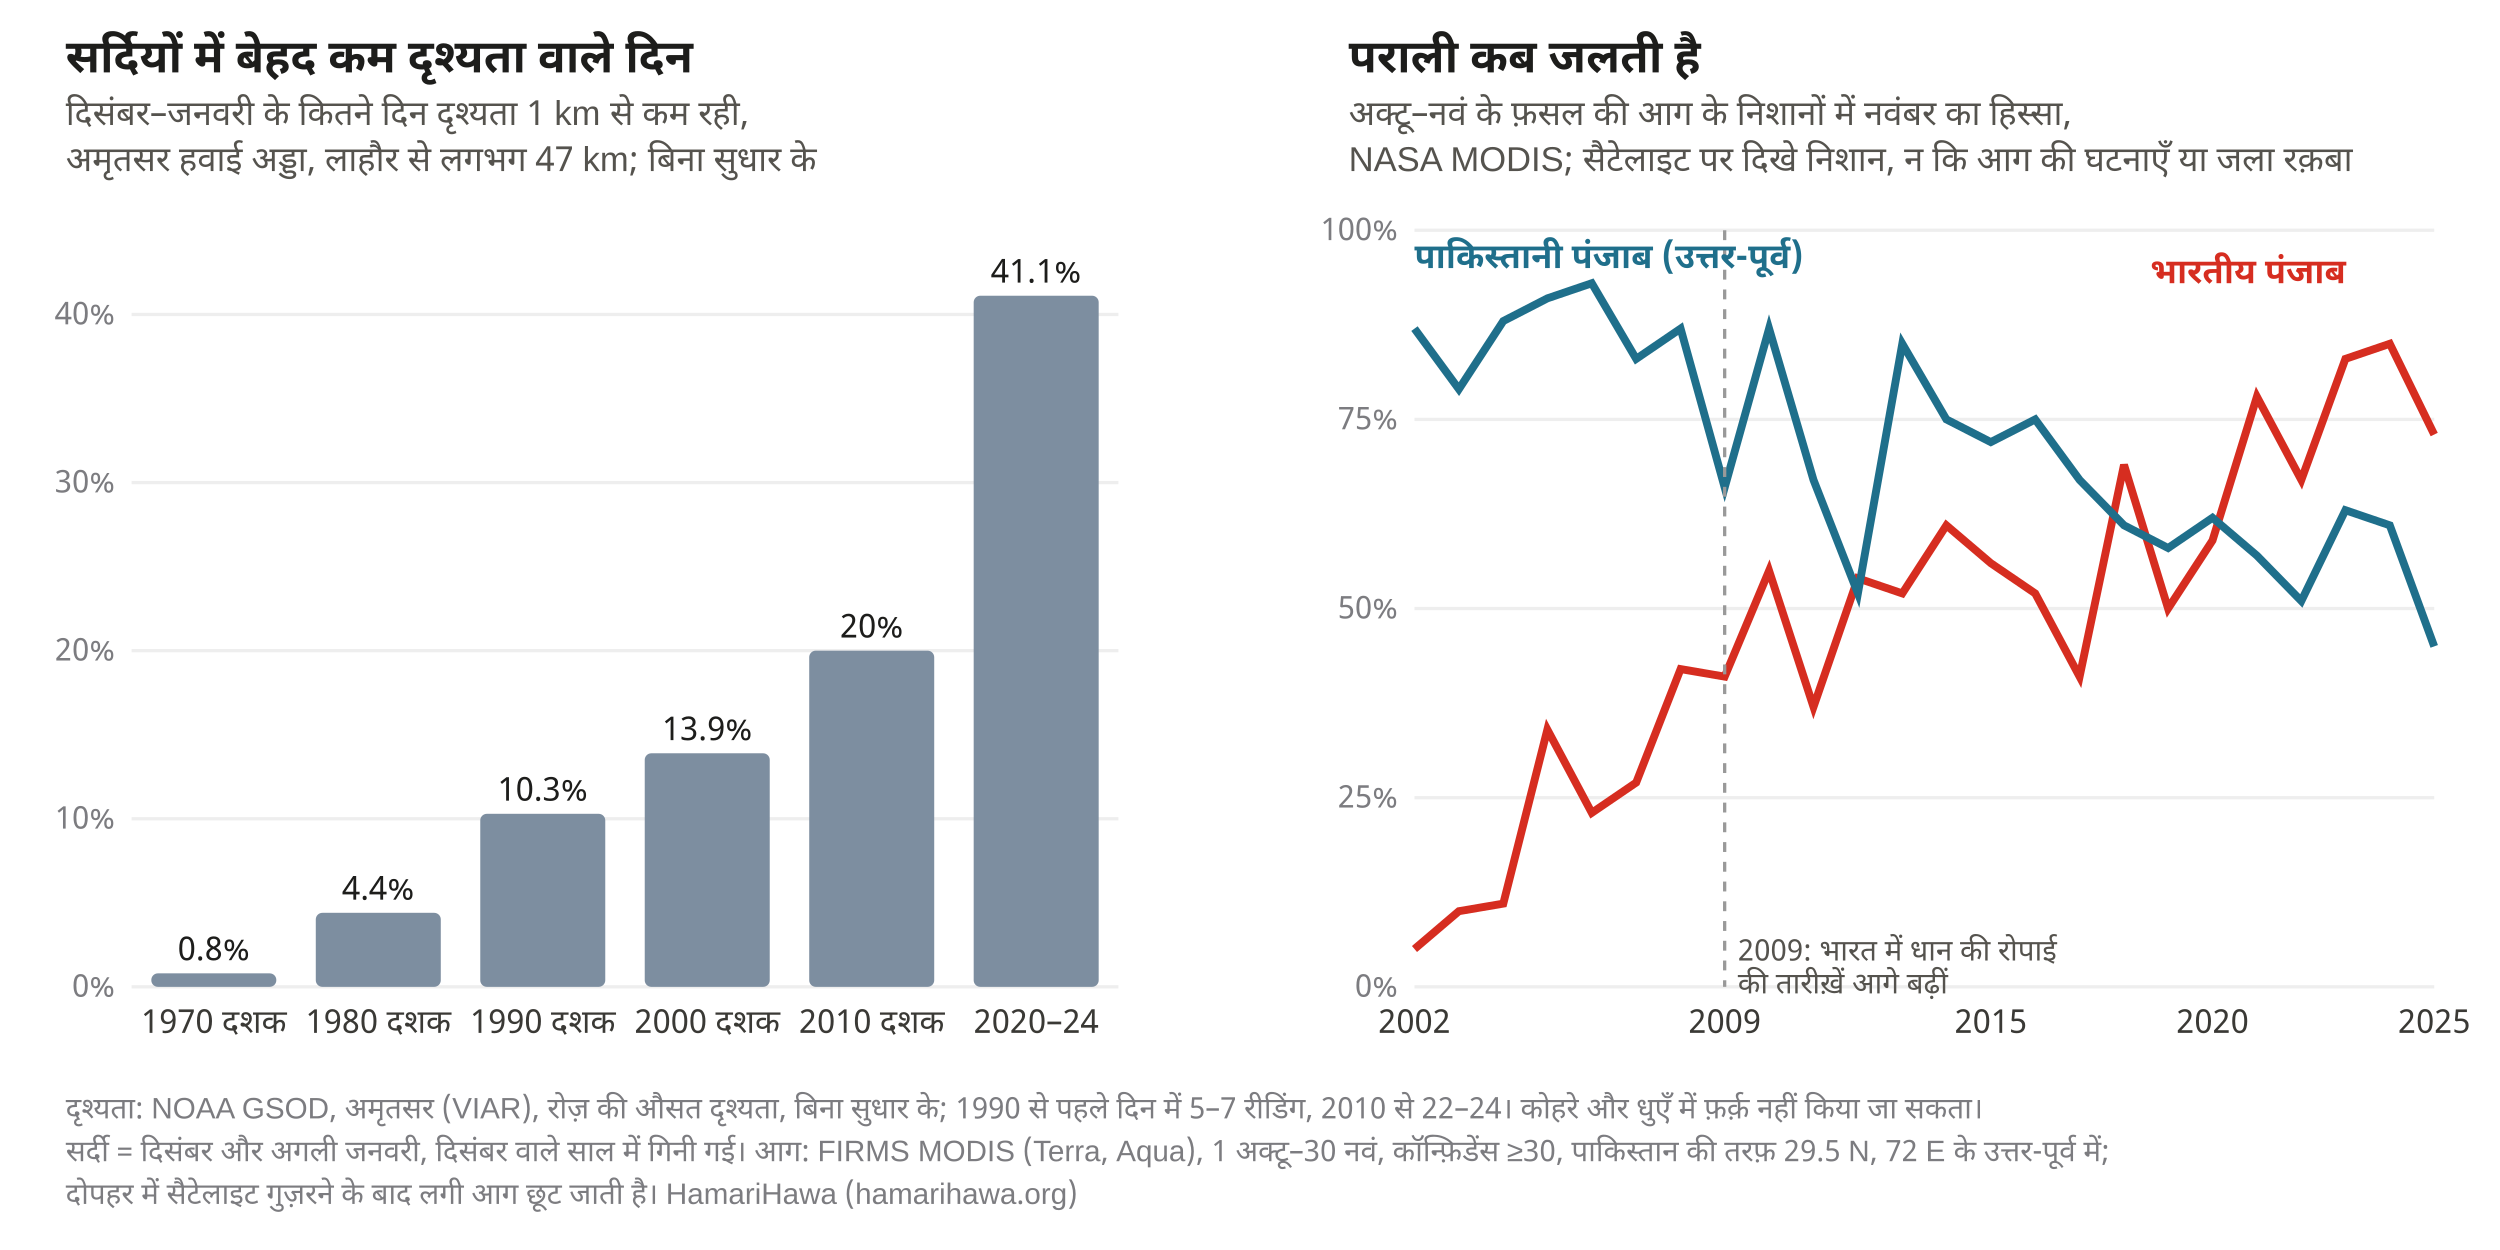
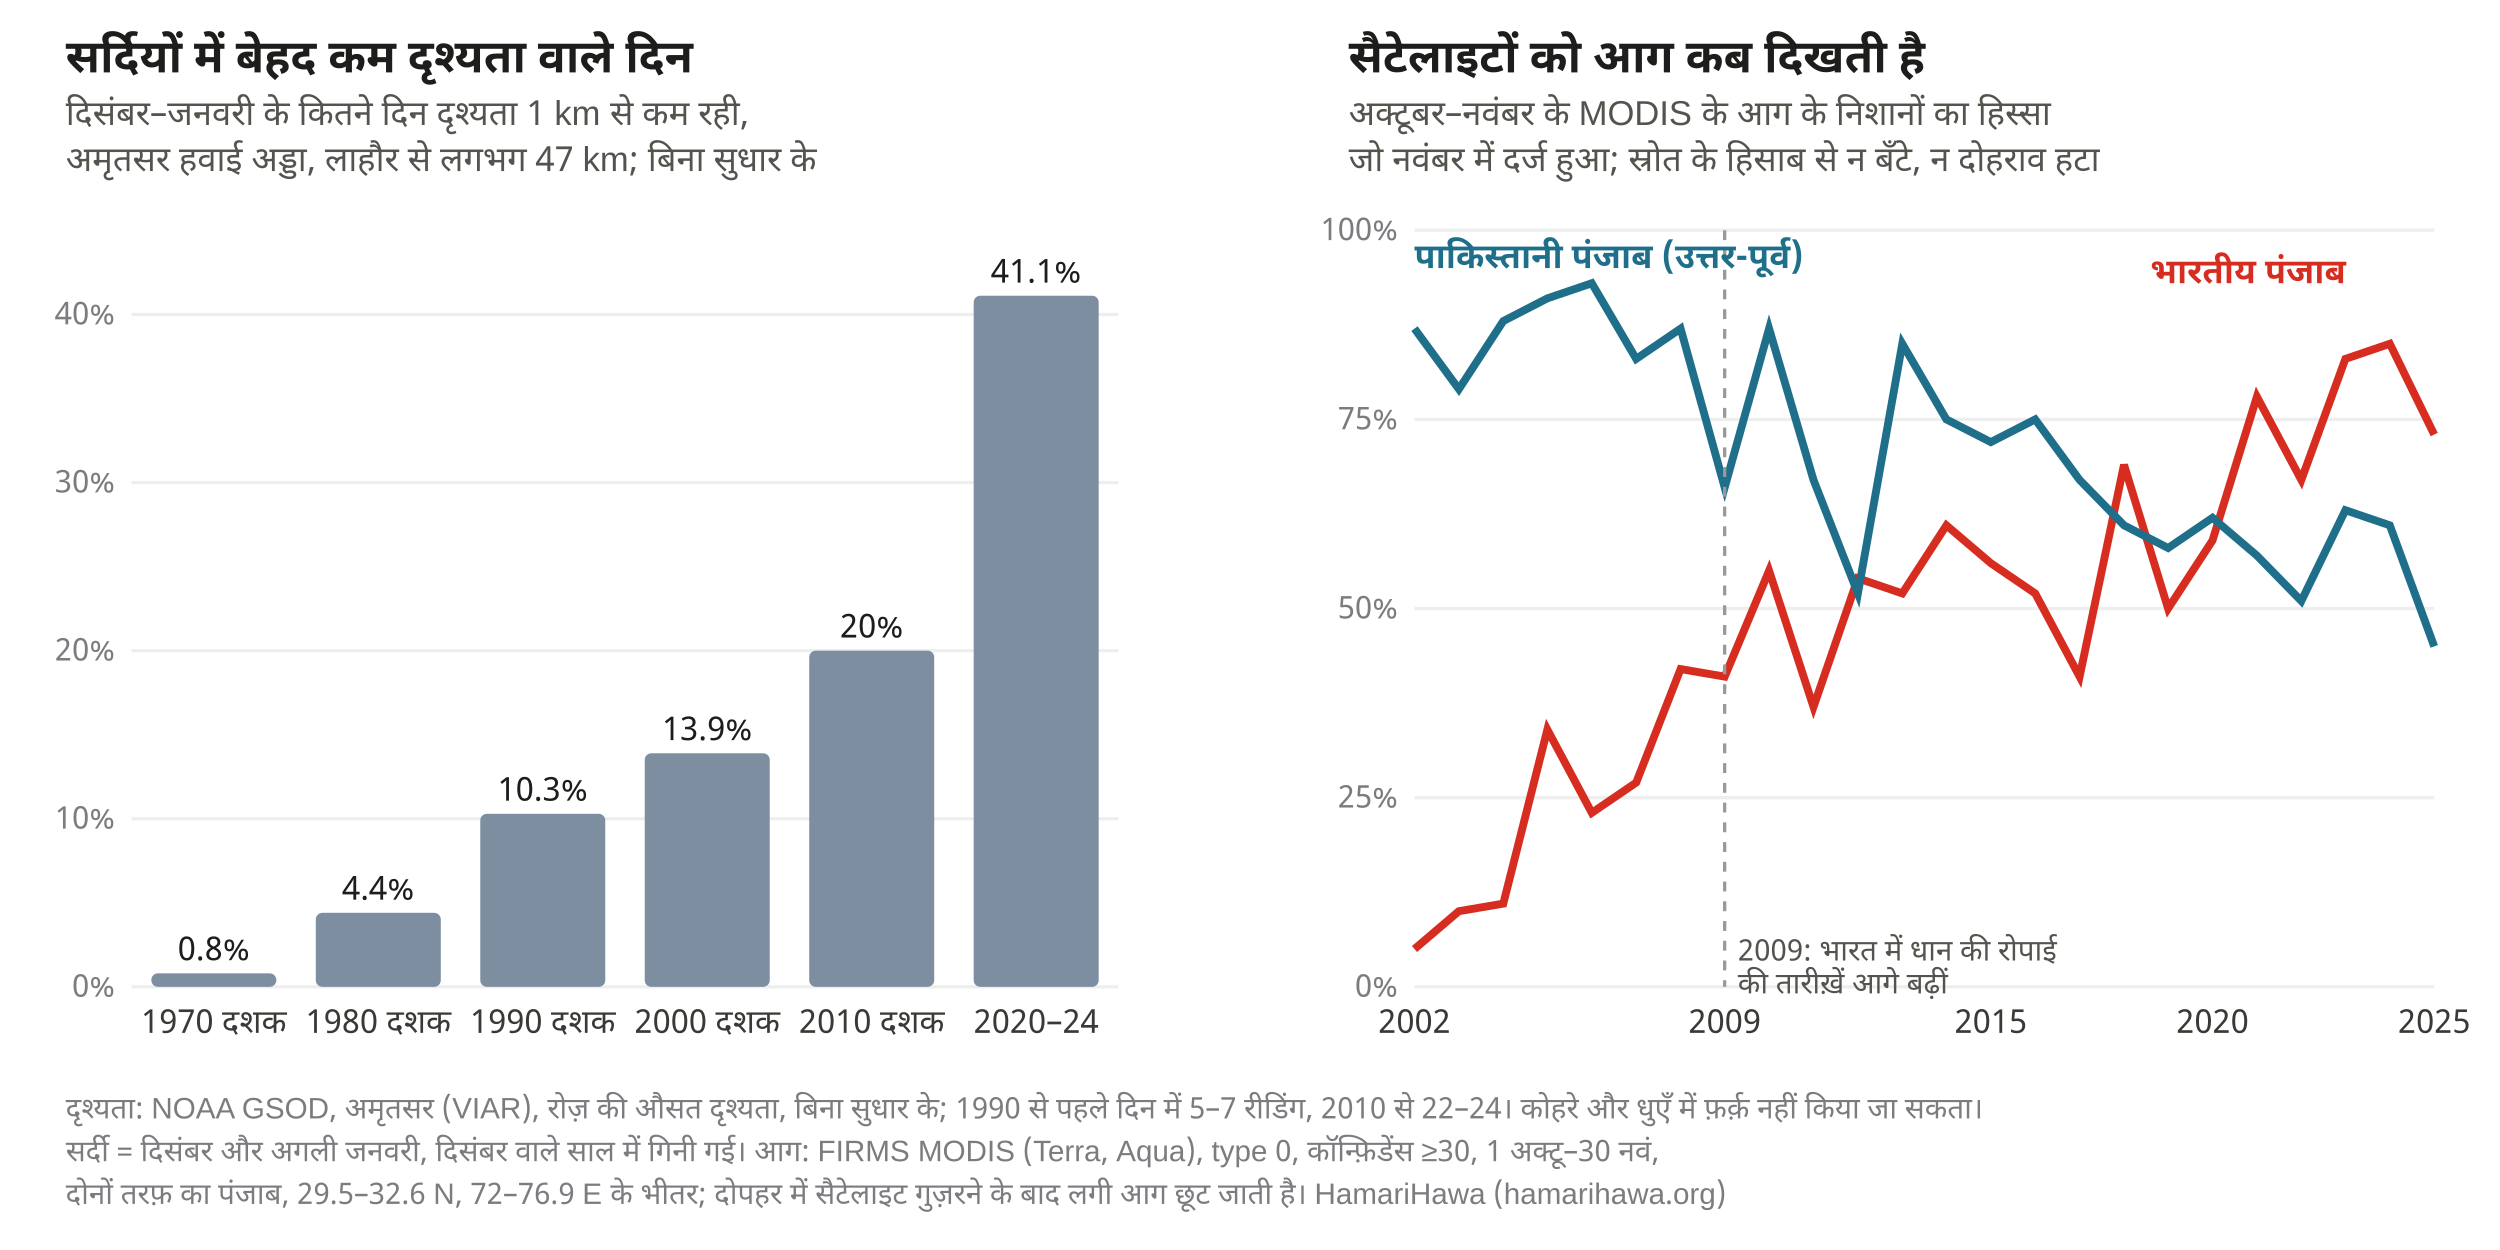
- <svg xmlns="http://www.w3.org/2000/svg" viewBox="0 0 760 380" font-family="'Noto Sans Devanagari', 'Kohinoor Devanagari', Mangal, Nirmala UI, Arial, sans-serif" role="img" aria-label="चार्ट: अमृतसर में हर दशक में सर्दियों के बेहद कम दृश्यता वाले दिन, और पंजाब में फ़सल की आग का कितना हिस्सा नवंबर में पड़ा, 2002 से 2025">
+ <svg xmlns="http://www.w3.org/2000/svg" viewBox="0 0 760 380" font-family="'Noto Sans Devanagari', 'Kohinoor Devanagari', Mangal, Nirmala UI, Arial, sans-serif" role="img" aria-label="चार्ट: अमृतसर में हर दशक में सर्दियों के बेहद कम दृश्यता वाले दिन, और पंजाब में MODIS के आग के निशानों का कितना हिस्सा नवंबर में दर्ज हुआ, 2002 से 2025">
  <rect width="100%" height="100%" fill="#fff" />
  <text x="20" y="22" font-size="14" font-weight="700" fill="#1d1d1b">सर्दियों में बेहद कम दृश्यता वाले दिन</text>
  <text x="20" y="38" font-size="10.5" fill="#55534e">दिसंबर–जनवरी के कितने दिन दृश्यता 1 km से कम रही,</text>
  <text x="20" y="52" font-size="10.5" fill="#55534e">अमृतसर हवाई अड्डा, लाहौर से लगभग 47 km; बिना सुधार के</text>
  <line x1="40" x2="340" y1="300.0" y2="300.0" stroke="#eee" />
  <text x="35" y="303.0" font-size="9.5" text-anchor="end" fill="#7c7c80">0%</text>
  <line x1="40" x2="340" y1="248.9" y2="248.9" stroke="#eee" />
  <text x="35" y="251.9" font-size="9.5" text-anchor="end" fill="#7c7c80">10%</text>
  <line x1="40" x2="340" y1="197.8" y2="197.8" stroke="#eee" />
  <text x="35" y="200.8" font-size="9.5" text-anchor="end" fill="#7c7c80">20%</text>
  <line x1="40" x2="340" y1="146.7" y2="146.7" stroke="#eee" />
  <text x="35" y="149.7" font-size="9.5" text-anchor="end" fill="#7c7c80">30%</text>
  <line x1="40" x2="340" y1="95.6" y2="95.6" stroke="#eee" />
  <text x="35" y="98.6" font-size="9.5" text-anchor="end" fill="#7c7c80">40%</text>
  <rect x="46.0" y="295.9" width="38.0" height="4.1" fill="#7d8ea0" rx="2" />
  <text x="65.0" y="291.9" font-size="10" text-anchor="middle" fill="#1d1d1b">0.8%</text>
  <text x="65.0" y="314" font-size="10" text-anchor="middle" fill="#3a3935">1970 दशक</text>
  <rect x="96.0" y="277.5" width="38.0" height="22.5" fill="#7d8ea0" rx="2" />
  <text x="115.0" y="273.5" font-size="10" text-anchor="middle" fill="#1d1d1b">4.4%</text>
  <text x="115.0" y="314" font-size="10" text-anchor="middle" fill="#3a3935">1980 दशक</text>
  <rect x="146.0" y="247.4" width="38.0" height="52.6" fill="#7d8ea0" rx="2" />
  <text x="165.0" y="243.4" font-size="10" text-anchor="middle" fill="#1d1d1b">10.3%</text>
  <text x="165.0" y="314" font-size="10" text-anchor="middle" fill="#3a3935">1990 दशक</text>
  <rect x="196.0" y="229.0" width="38.0" height="71.0" fill="#7d8ea0" rx="2" />
  <text x="215.0" y="225.0" font-size="10" text-anchor="middle" fill="#1d1d1b">13.9%</text>
  <text x="215.0" y="314" font-size="10" text-anchor="middle" fill="#3a3935">2000 दशक</text>
  <rect x="246.0" y="197.8" width="38.0" height="102.2" fill="#7d8ea0" rx="2" />
  <text x="265.0" y="193.8" font-size="10" text-anchor="middle" fill="#1d1d1b">20%</text>
  <text x="265.0" y="314" font-size="10" text-anchor="middle" fill="#3a3935">2010 दशक</text>
  <rect x="296.0" y="89.9" width="38.0" height="210.1" fill="#7d8ea0" rx="2" />
  <text x="315.0" y="85.9" font-size="10" text-anchor="middle" fill="#1d1d1b">41.1%</text>
  <text x="315.0" y="314" font-size="10" text-anchor="middle" fill="#3a3935">2020–24</text>
-   <text x="410" y="22" font-size="14" font-weight="700" fill="#1d1d1b">पराली कब जलती है</text>
-   <text x="410" y="38" font-size="10.5" fill="#55534e">अक्टू–नवं के फ़सल की आग के निशानों में नवंबर का हिस्सा,</text>
-   <text x="410" y="52" font-size="10.5" fill="#55534e">NASA MODIS; सैटेलाइट पर दिखे निशान, न कि आग की घटनाएँ या जला रक़बा</text>
+   <text x="410" y="22" font-size="14" font-weight="700" fill="#1d1d1b">सैटेलाइटों को आग कब दिखती है</text>
+   <text x="410" y="38" font-size="10.5" fill="#55534e">अक्टूबर–नवंबर के MODIS के आग के निशानों का हिस्सा</text>
+   <text x="410" y="52" font-size="10.5" fill="#55534e">जो नवंबर में दर्ज हुआ; स्रोत के हिसाब से न बँटे, न दोहराव हटा</text>
  <line x1="430" x2="740" y1="300.0" y2="300.0" stroke="#eee" />
  <text x="425" y="303.0" font-size="9.5" text-anchor="end" fill="#7c7c80">0%</text>
  <line x1="430" x2="740" y1="242.5" y2="242.5" stroke="#eee" />
  <text x="425" y="245.5" font-size="9.5" text-anchor="end" fill="#7c7c80">25%</text>
  <line x1="430" x2="740" y1="185.0" y2="185.0" stroke="#eee" />
  <text x="425" y="188.0" font-size="9.5" text-anchor="end" fill="#7c7c80">50%</text>
  <line x1="430" x2="740" y1="127.5" y2="127.5" stroke="#eee" />
  <text x="425" y="130.5" font-size="9.5" text-anchor="end" fill="#7c7c80">75%</text>
  <line x1="430" x2="740" y1="70.0" y2="70.0" stroke="#eee" />
  <text x="425" y="73.0" font-size="9.5" text-anchor="end" fill="#7c7c80">100%</text>
  <polyline points="430.0,288.5 443.5,277.0 457.0,274.7 470.4,221.8 483.9,247.1 497.4,237.9 510.9,203.4 524.3,205.7 537.8,173.5 551.3,214.9 564.8,175.8 578.3,180.4 591.7,159.7 605.2,171.2 618.7,180.4 632.2,205.7 645.7,141.3 659.1,185.0 672.6,164.3 686.1,120.6 699.6,145.9 713.0,109.1 726.5,104.5 740.0,132.1" fill="none" stroke="#d62d20" stroke-width="2.4" />
  <polyline points="430.0,99.9 443.5,118.3 457.0,97.6 470.4,90.7 483.9,86.1 497.4,109.1 510.9,99.9 524.3,148.2 537.8,99.9 551.3,145.9 564.8,180.4 578.3,104.5 591.7,127.5 605.2,134.4 618.7,127.5 632.2,145.9 645.7,159.7 659.1,166.6 672.6,157.4 686.1,168.9 699.6,182.7 713.0,155.1 726.5,159.7 740.0,196.5" fill="none" stroke="#1f6f8b" stroke-width="2.4" />
  <text x="430.0" y="314" font-size="10" text-anchor="middle" fill="#3a3935">2002</text>
  <text x="524.3" y="314" font-size="10" text-anchor="middle" fill="#3a3935">2009</text>
  <text x="605.2" y="314" font-size="10" text-anchor="middle" fill="#3a3935">2015</text>
  <text x="672.6" y="314" font-size="10" text-anchor="middle" fill="#3a3935">2020</text>
  <text x="740.0" y="314" font-size="10" text-anchor="middle" fill="#3a3935">2025</text>
  <line x1="524.3" x2="524.3" y1="70" y2="300" stroke="#999" stroke-dasharray="3 3" />
  <text x="528.3" y="292" font-size="9" fill="#55534e">2009: भारत में धान की रोपाई</text>
  <text x="528.3" y="302" font-size="9" fill="#55534e" dy="-0">की तारीख़ें आगे बढ़ीं</text>
  <text x="653.7" y="86.1" font-size="10.5" font-weight="700" fill="#d62d20">भारतीय पंजाब</text>
  <text x="430.0" y="81.5" font-size="10.5" font-weight="700" fill="#1f6f8b">पाकिस्तानी पंजाब (उत्तर-पूर्व)</text>
  <text x="20" y="340" font-size="9" fill="#7c7c80">दृश्यता: NOAA GSOD, अमृतसर (VIAR), रोज़ की औसत दृश्यता, बिना सुधार के; 1990 से पहले दिन में 5–7 रीडिंग, 2010 से 22–24। कोहरे और धुएँ में फ़र्क़ नहीं किया जा सकता।</text>
-   <text x="20" y="353" font-size="9" fill="#7c7c80">सर्दी = दिसंबर और अगली जनवरी, दिसंबर वाले साल में गिनी गई। आग: FIRMS MODIS (Terra, Aqua), 1 अक्टू–30 नवं, कॉन्फ़िडेंस ≥30, पाकिस्तान की तरफ़ 29.5 N, 72 E के उत्तर-पूर्व में;</text>
-   <text x="20" y="366" font-size="9" fill="#7c7c80">दोपहर में सैटेलाइट गुज़रने के बाद लगी आग छूट जाती है। HamariHawa (hamarihawa.org)</text>
+   <text x="20" y="353" font-size="9" fill="#7c7c80">सर्दी = दिसंबर और अगली जनवरी, दिसंबर वाले साल में गिनी गई। आग: FIRMS MODIS (Terra, Aqua), type 0, कॉन्फ़िडेंस ≥30, 1 अक्टू–30 नवं,</text>
+   <text x="20" y="366" font-size="9" fill="#7c7c80">दोनों तरफ़ का पंजाब, 29.5–32.6 N, 72–76.9 E के भीतर; दोपहर में सैटेलाइट गुज़रने के बाद लगी आग छूट जाती है। HamariHawa (hamarihawa.org)</text>
</svg>
